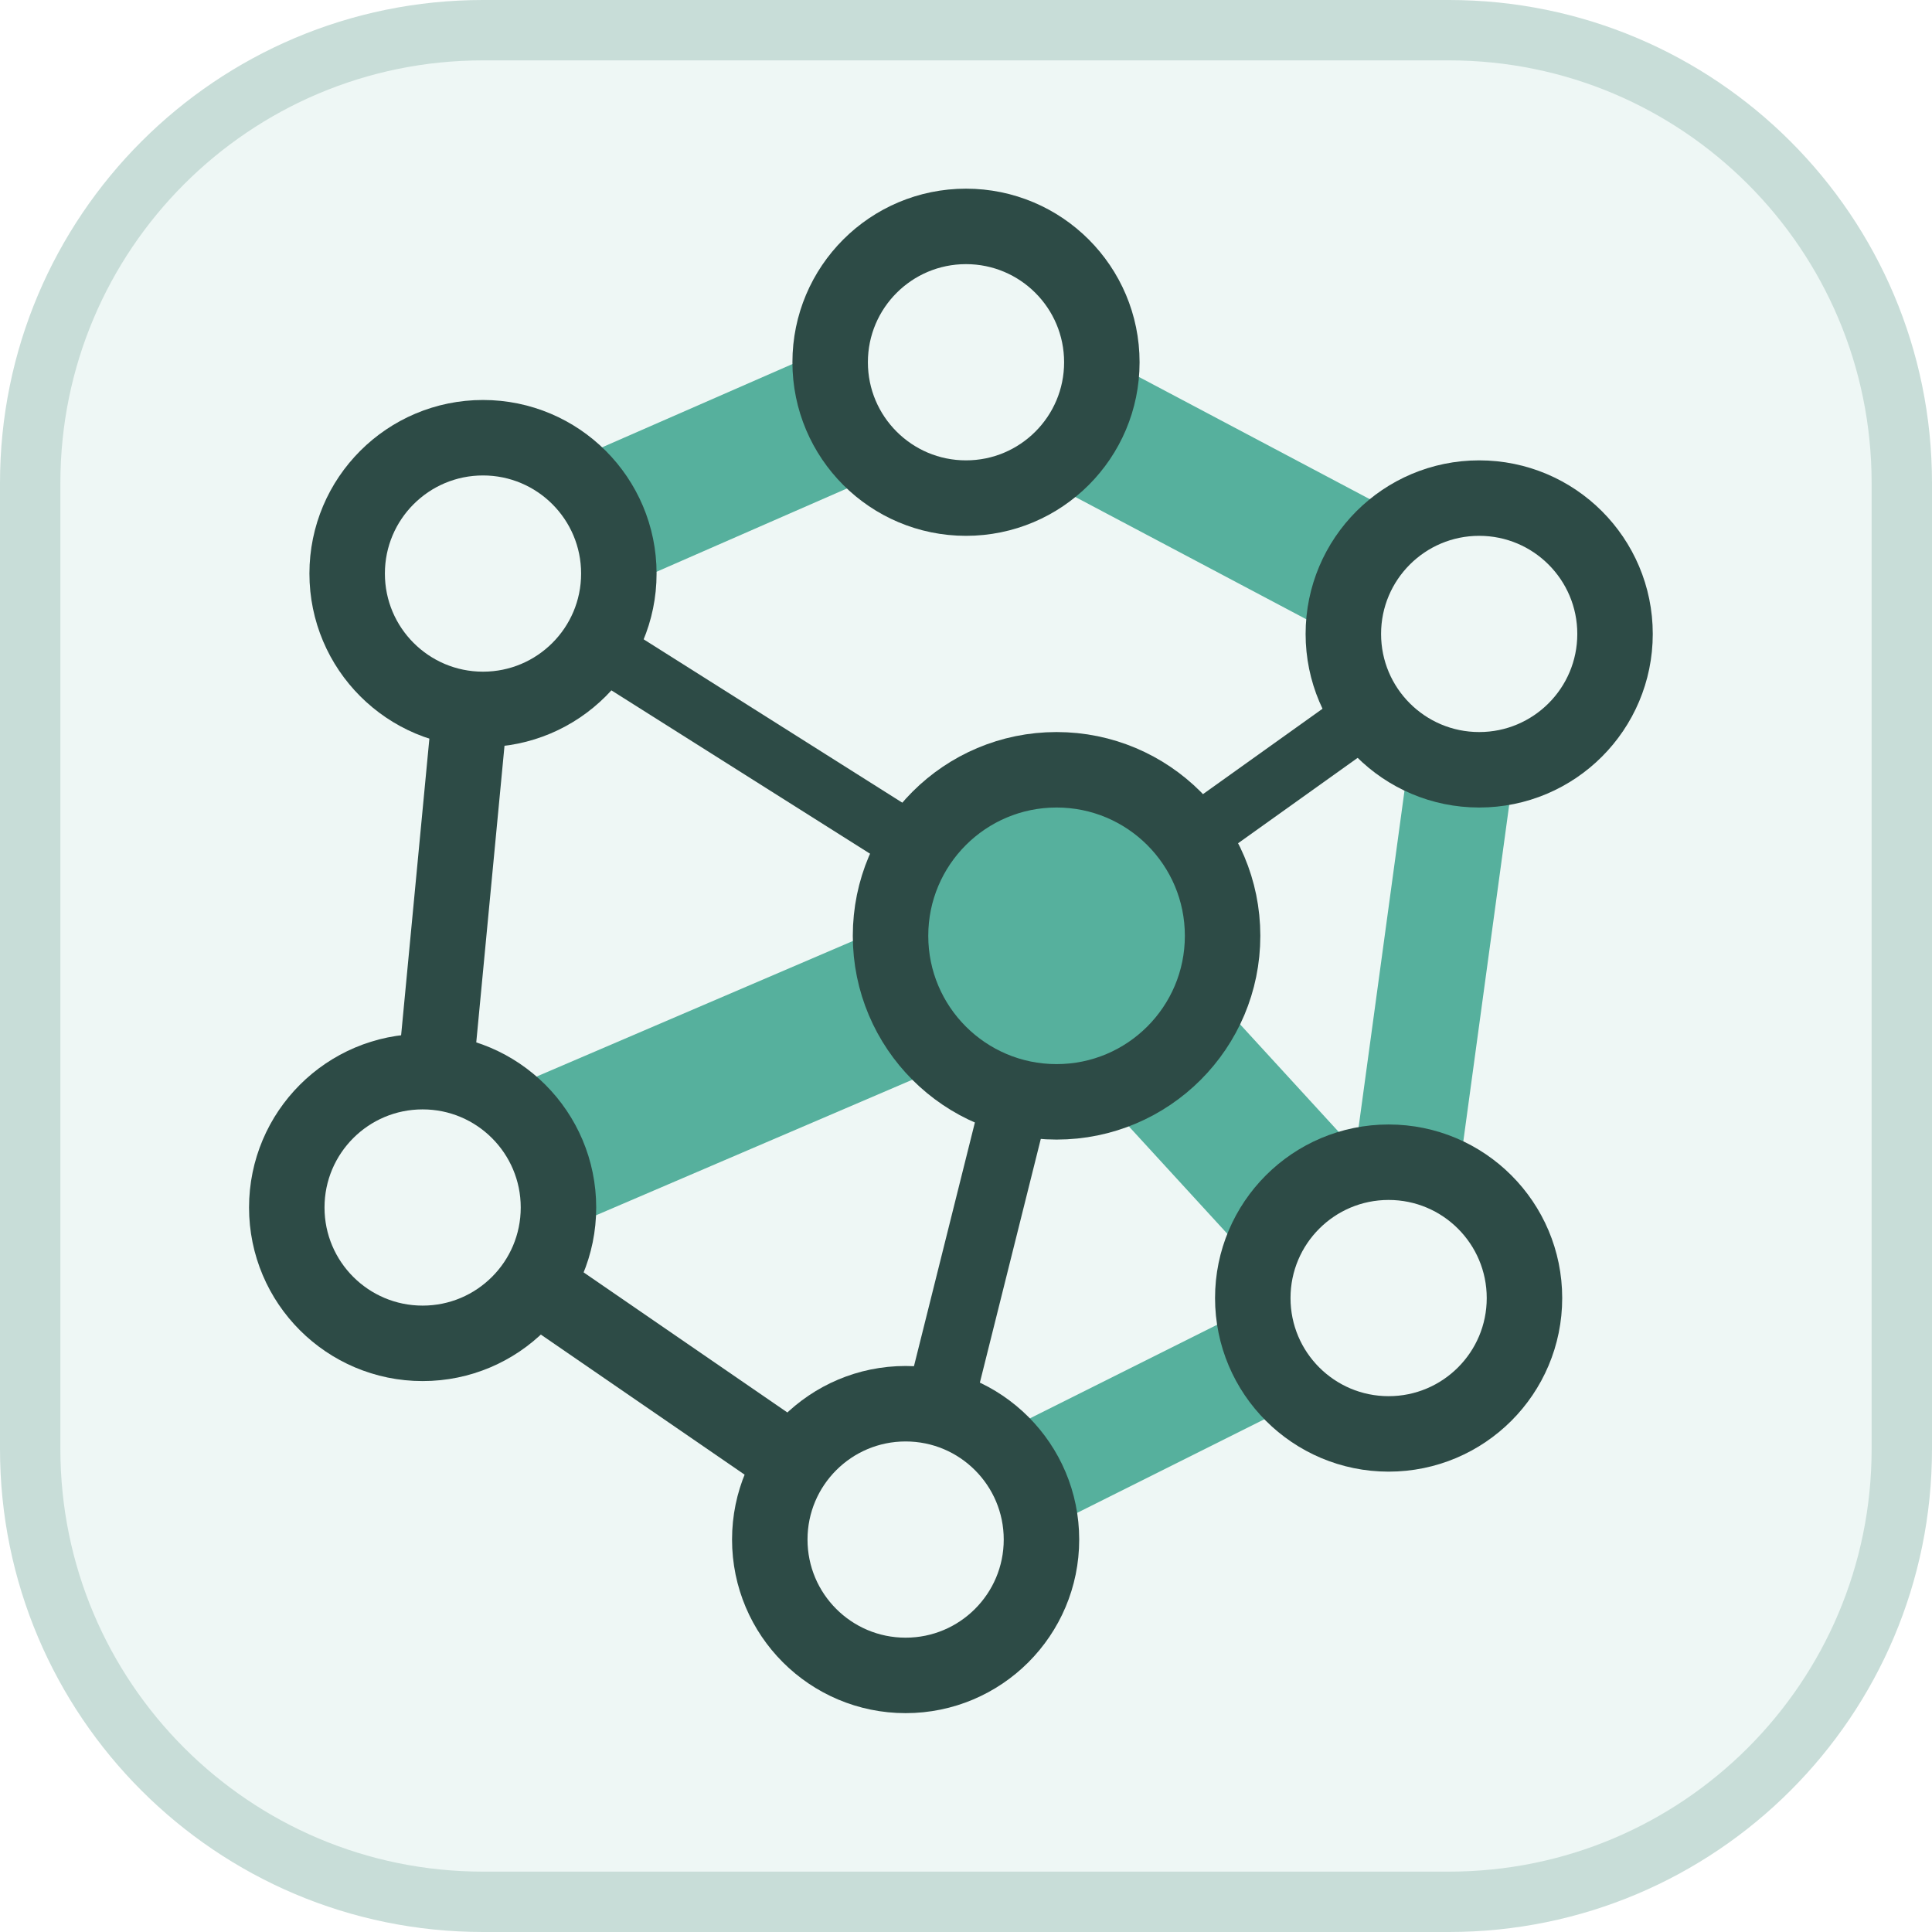
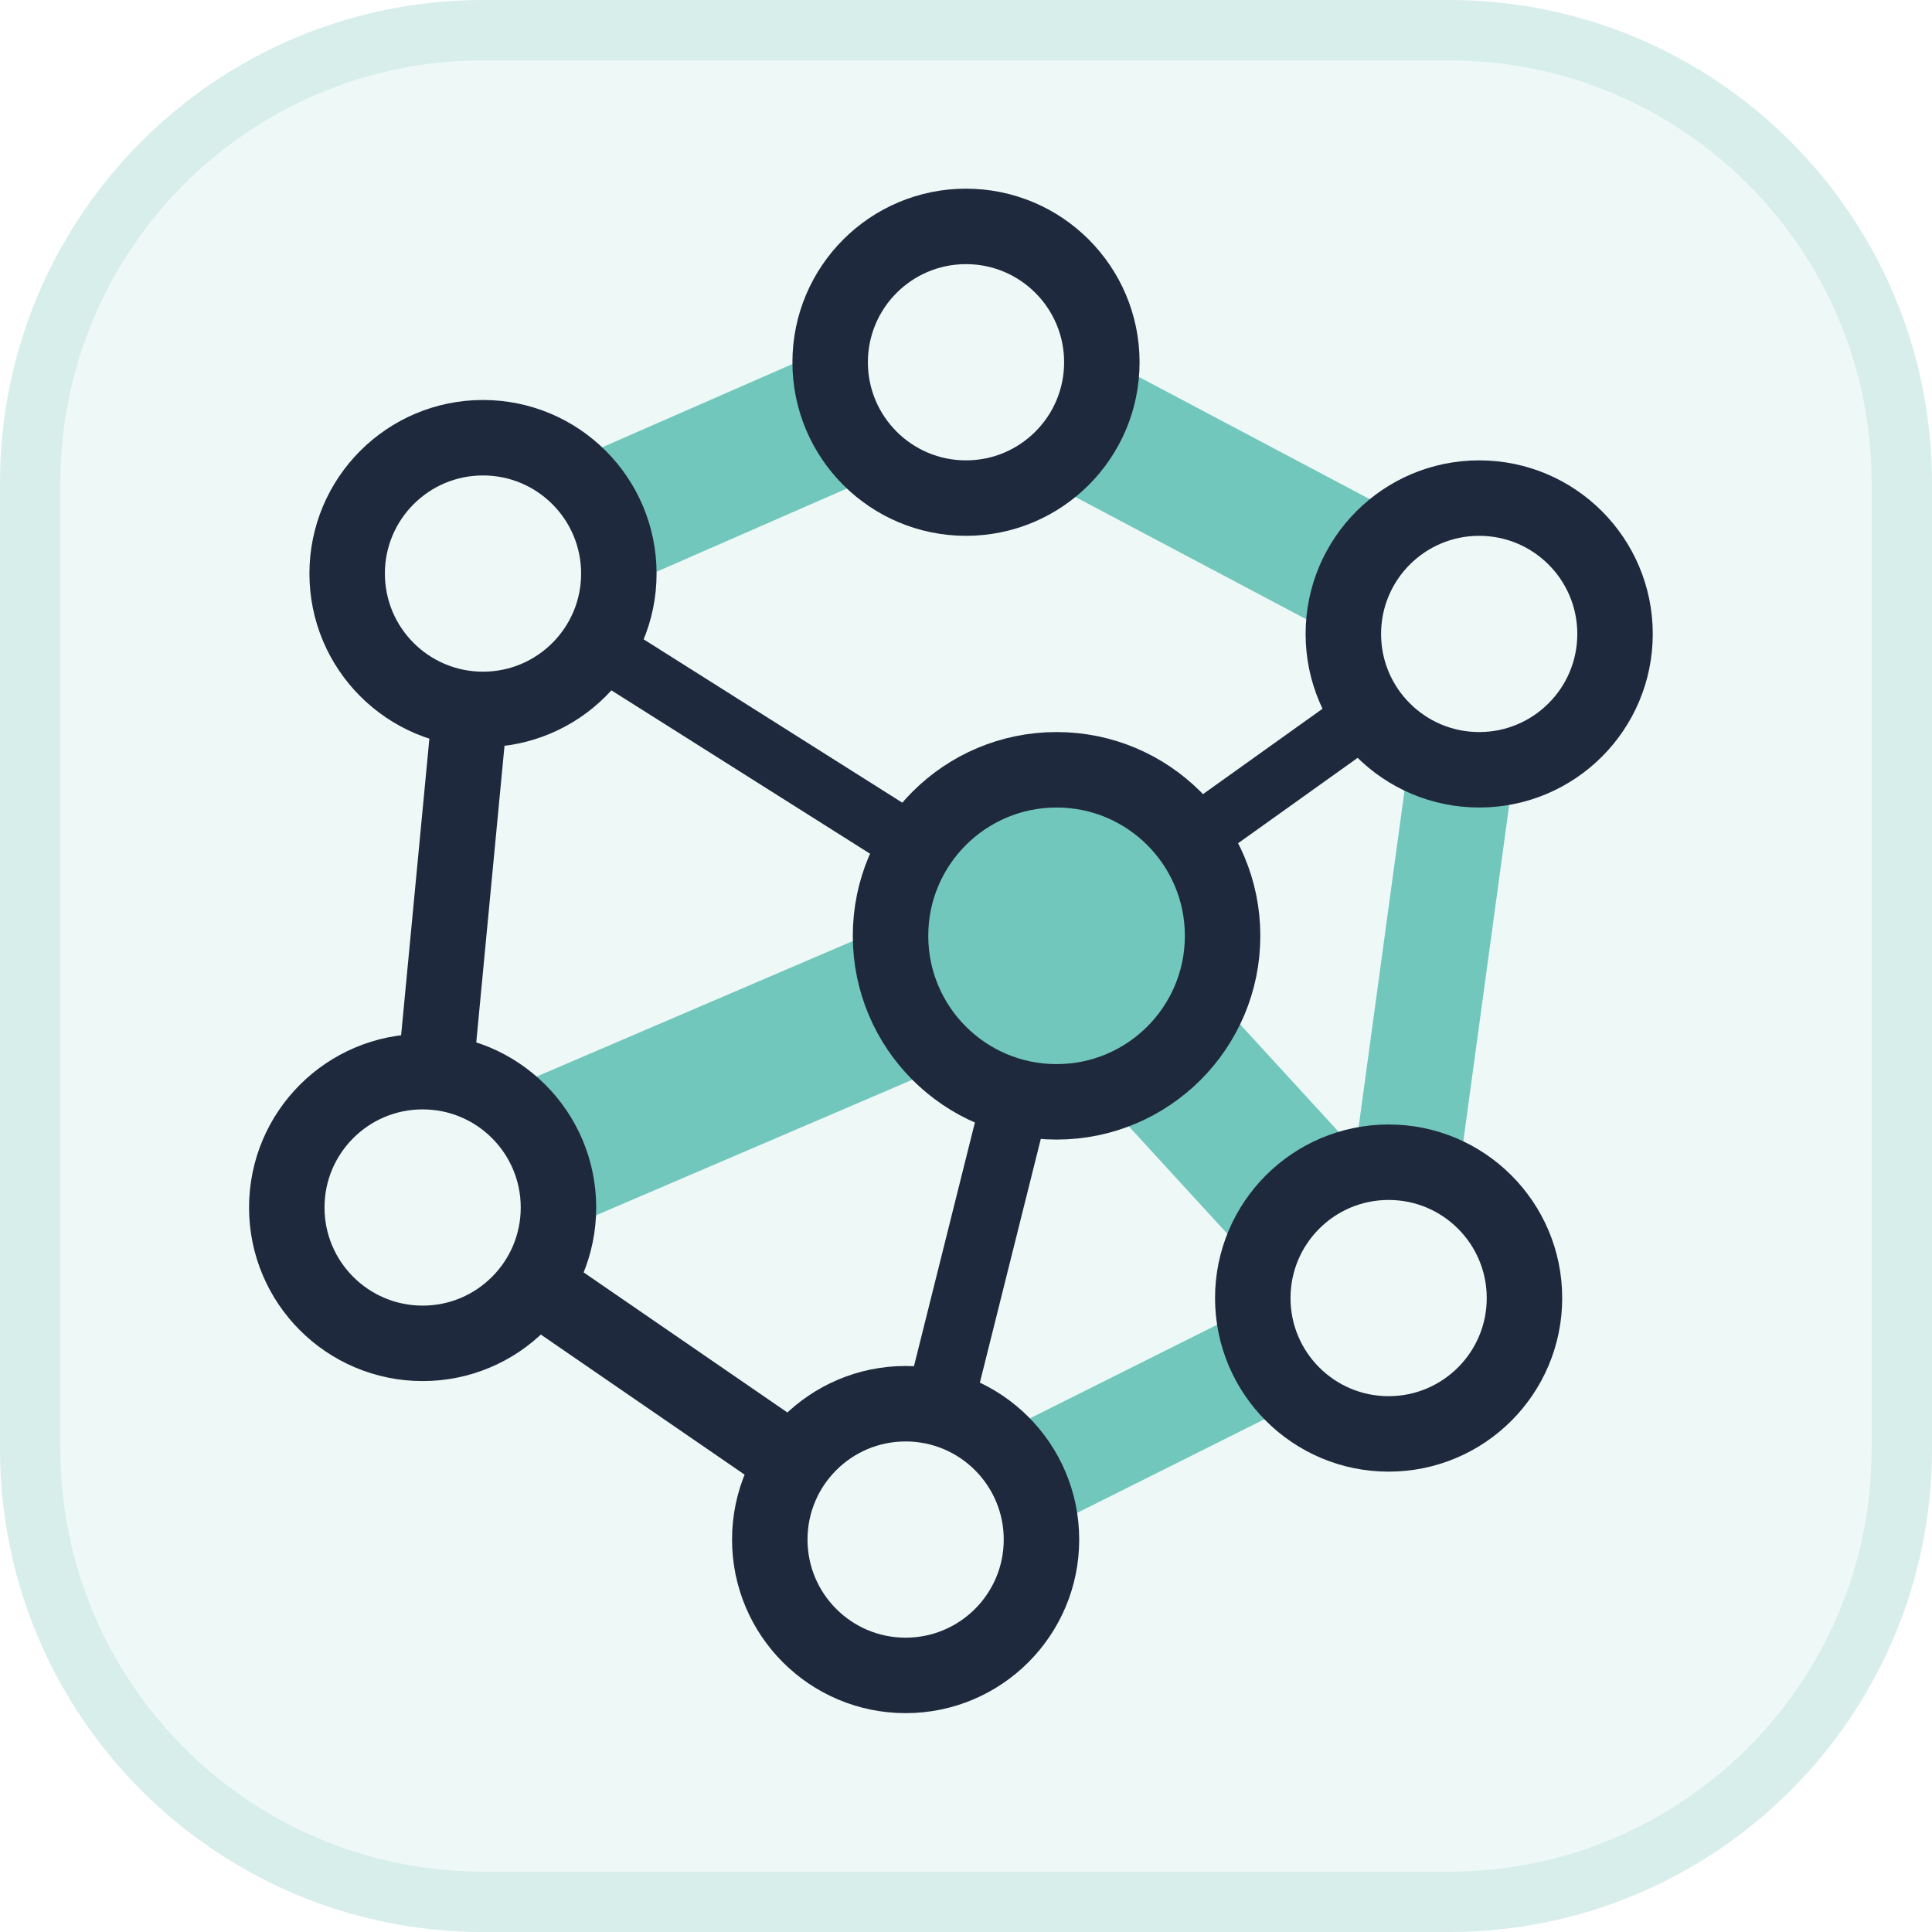
<svg xmlns="http://www.w3.org/2000/svg" viewBox="0 0 64 64">
-   <rect x="1" y="1" width="62" height="62" rx="15" fill="#eef7f5" stroke="#c8ddd8" stroke-width="2" />
+   <rect x="1" y="1" width="62" height="62" rx="15" fill="#eef9f7" stroke="#d7eeea" stroke-width="2" />
  <g fill="none" stroke-linecap="round">
-     <path d="M16 19 32 12 49 21" stroke="#56b09d" stroke-width="4.5" />
-     <path d="M16 19 14 40 30 51" stroke="#2d4b46" stroke-width="2.5" />
-     <path d="M49 21 46 43 30 51" stroke="#56b09d" stroke-width="3.5" />
-     <path d="M16 19 35 31 49 21" stroke="#2d4b46" stroke-width="2" />
-     <path d="M14 40 35 31 46 43" stroke="#56b09d" stroke-width="5" />
-     <path d="M35 31 30 51" stroke="#2d4b46" stroke-width="2.25" />
+     <path d="M16 19 32 12 49 21" stroke="#72c7bd" stroke-width="4.5" />
+     <path d="M16 19 14 40 30 51" stroke="#1f293d" stroke-width="2.5" />
+     <path d="M49 21 46 43 30 51" stroke="#72c7bd" stroke-width="3.5" />
+     <path d="M16 19 35 31 49 21" stroke="#1f293d" stroke-width="2" />
+     <path d="M14 40 35 31 46 43" stroke="#72c7bd" stroke-width="5" />
+     <path d="M35 31 30 51" stroke="#1f293d" stroke-width="2.25" />
  </g>
-   <g fill="#eef7f5" stroke="#2d4b46" stroke-width="2.5">
+   <g fill="#eef9f7" stroke="#1f293d" stroke-width="2.5">
    <circle cx="16" cy="19" r="4.5" />
    <circle cx="32" cy="12" r="4.5" />
    <circle cx="49" cy="21" r="4.5" />
    <circle cx="14" cy="40" r="4.5" />
    <circle cx="30" cy="51" r="4.5" />
    <circle cx="46" cy="43" r="4.5" />
  </g>
-   <circle cx="35" cy="31" r="5.5" fill="#56b09d" stroke="#2d4b46" stroke-width="2.5" />
+   <circle cx="35" cy="31" r="5.5" fill="#72c7bd" stroke="#1f293d" stroke-width="2.5" />
</svg>
